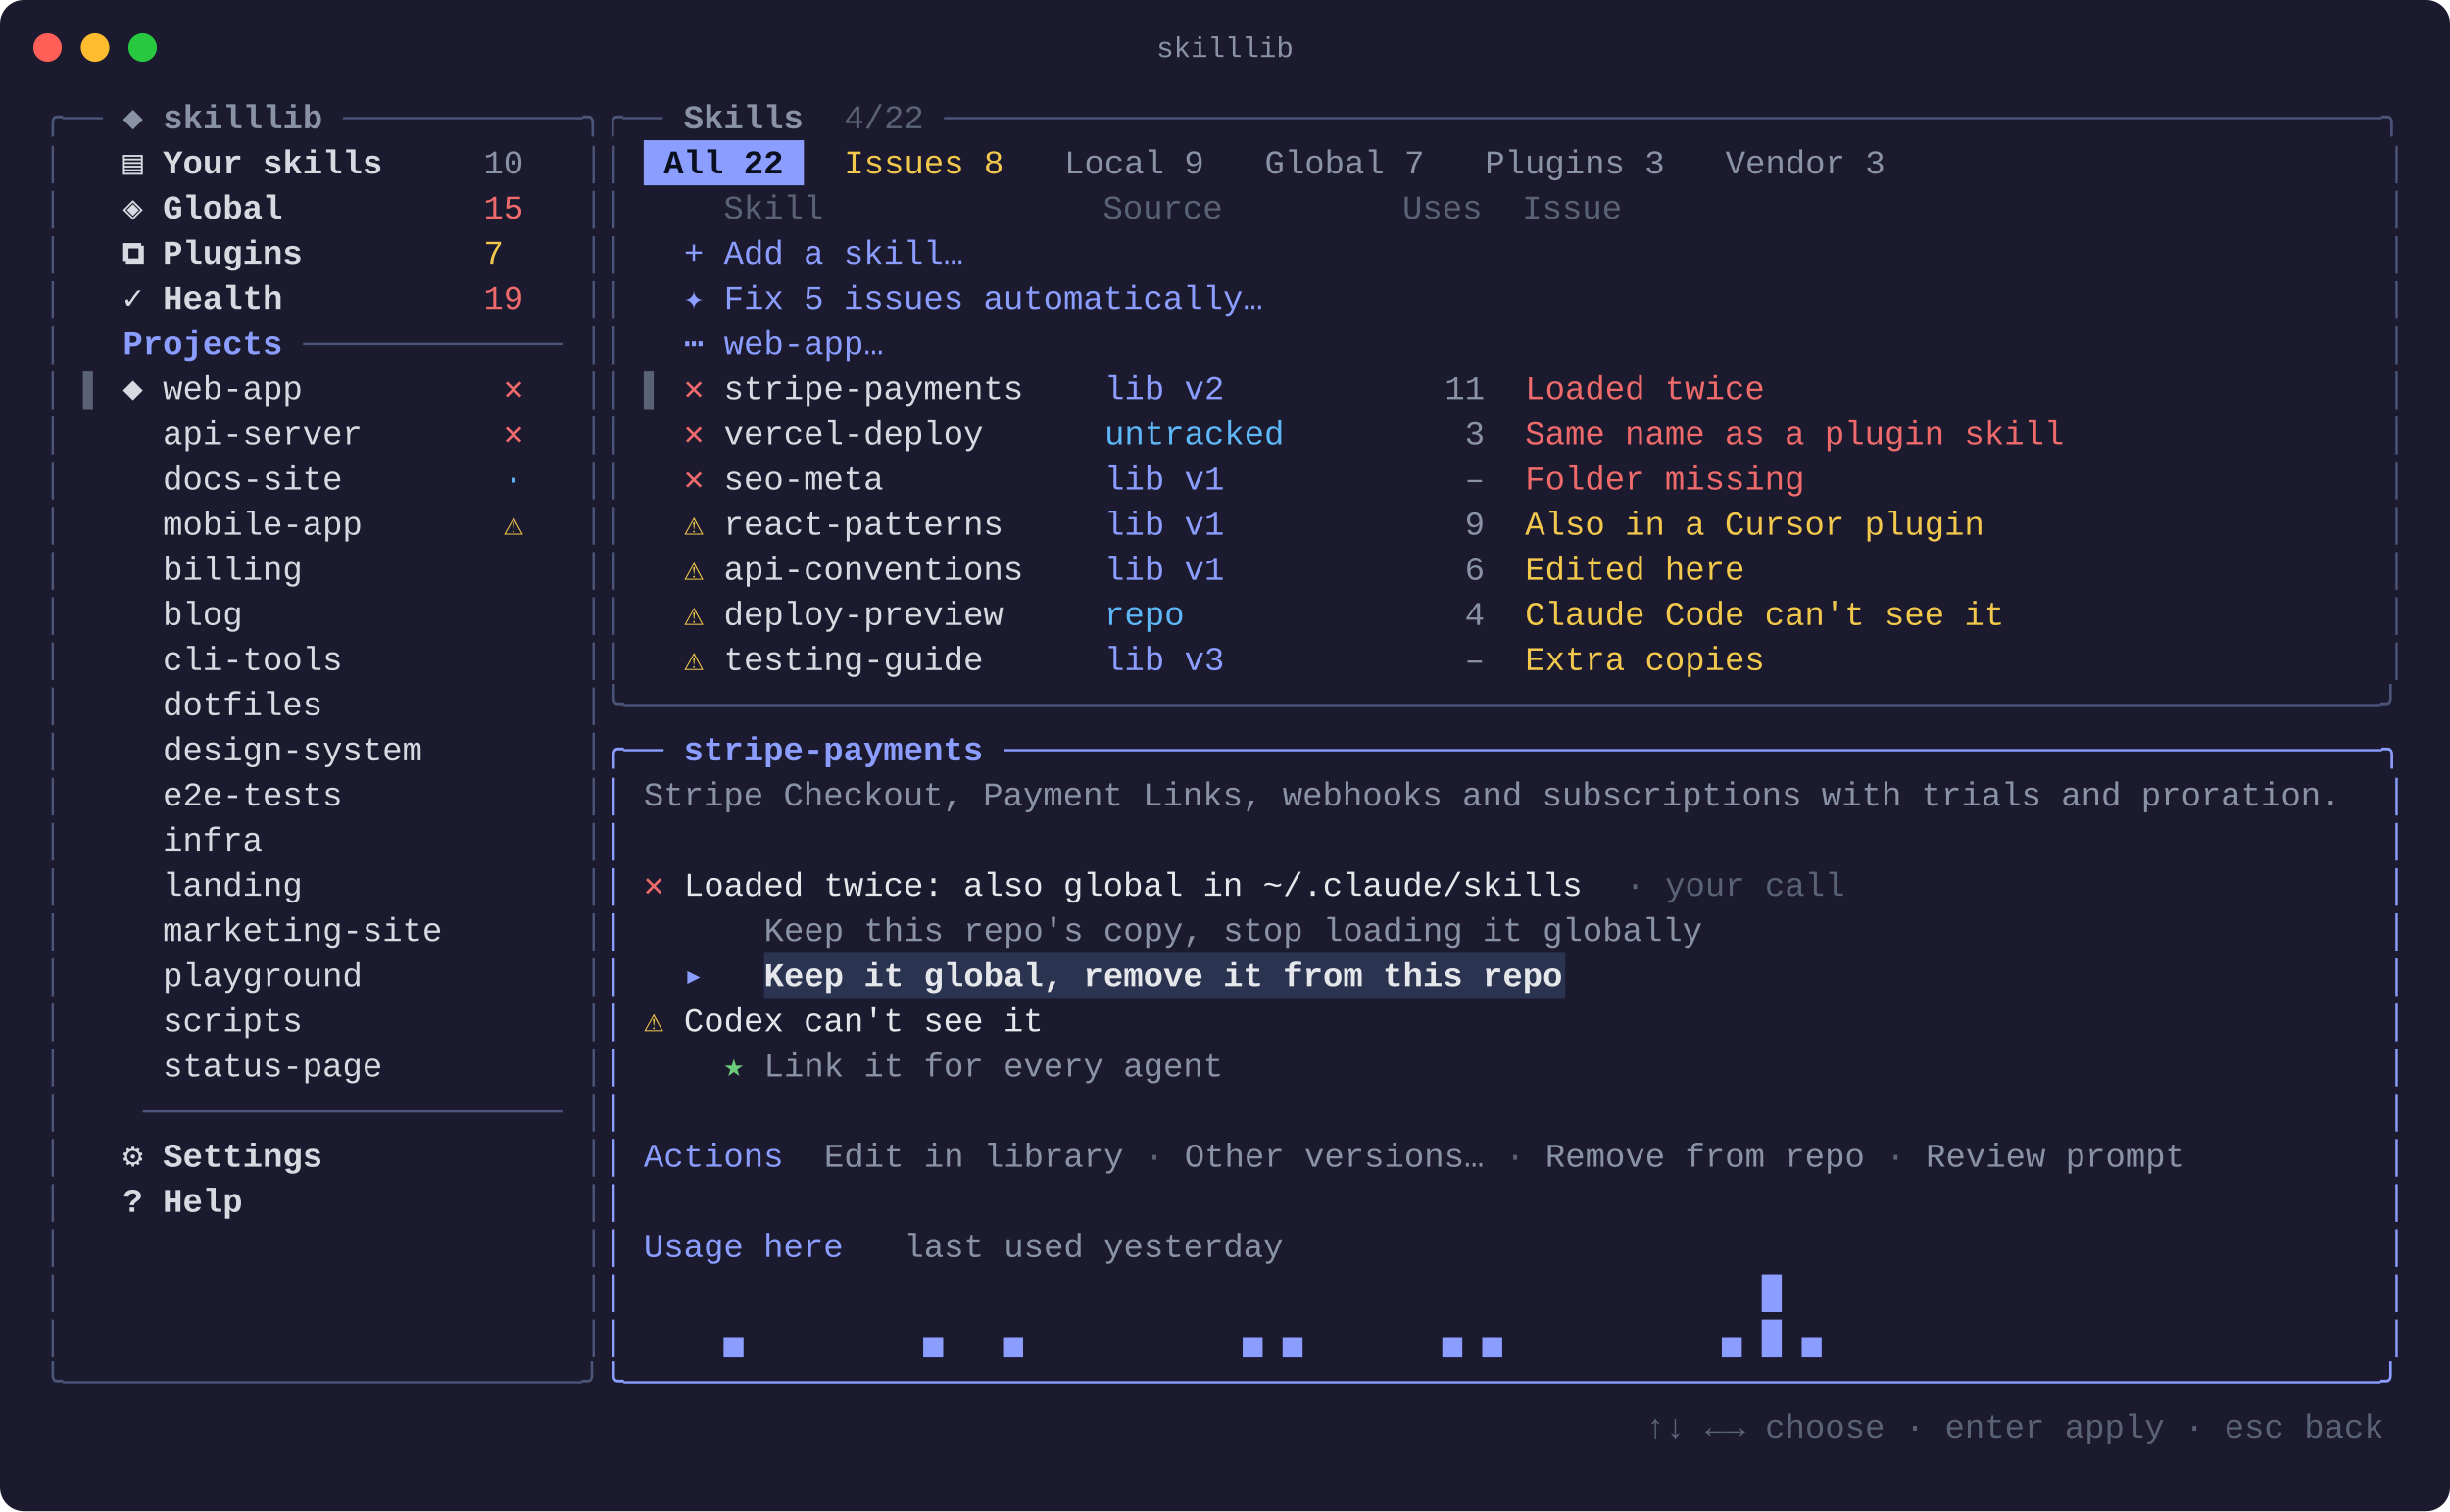
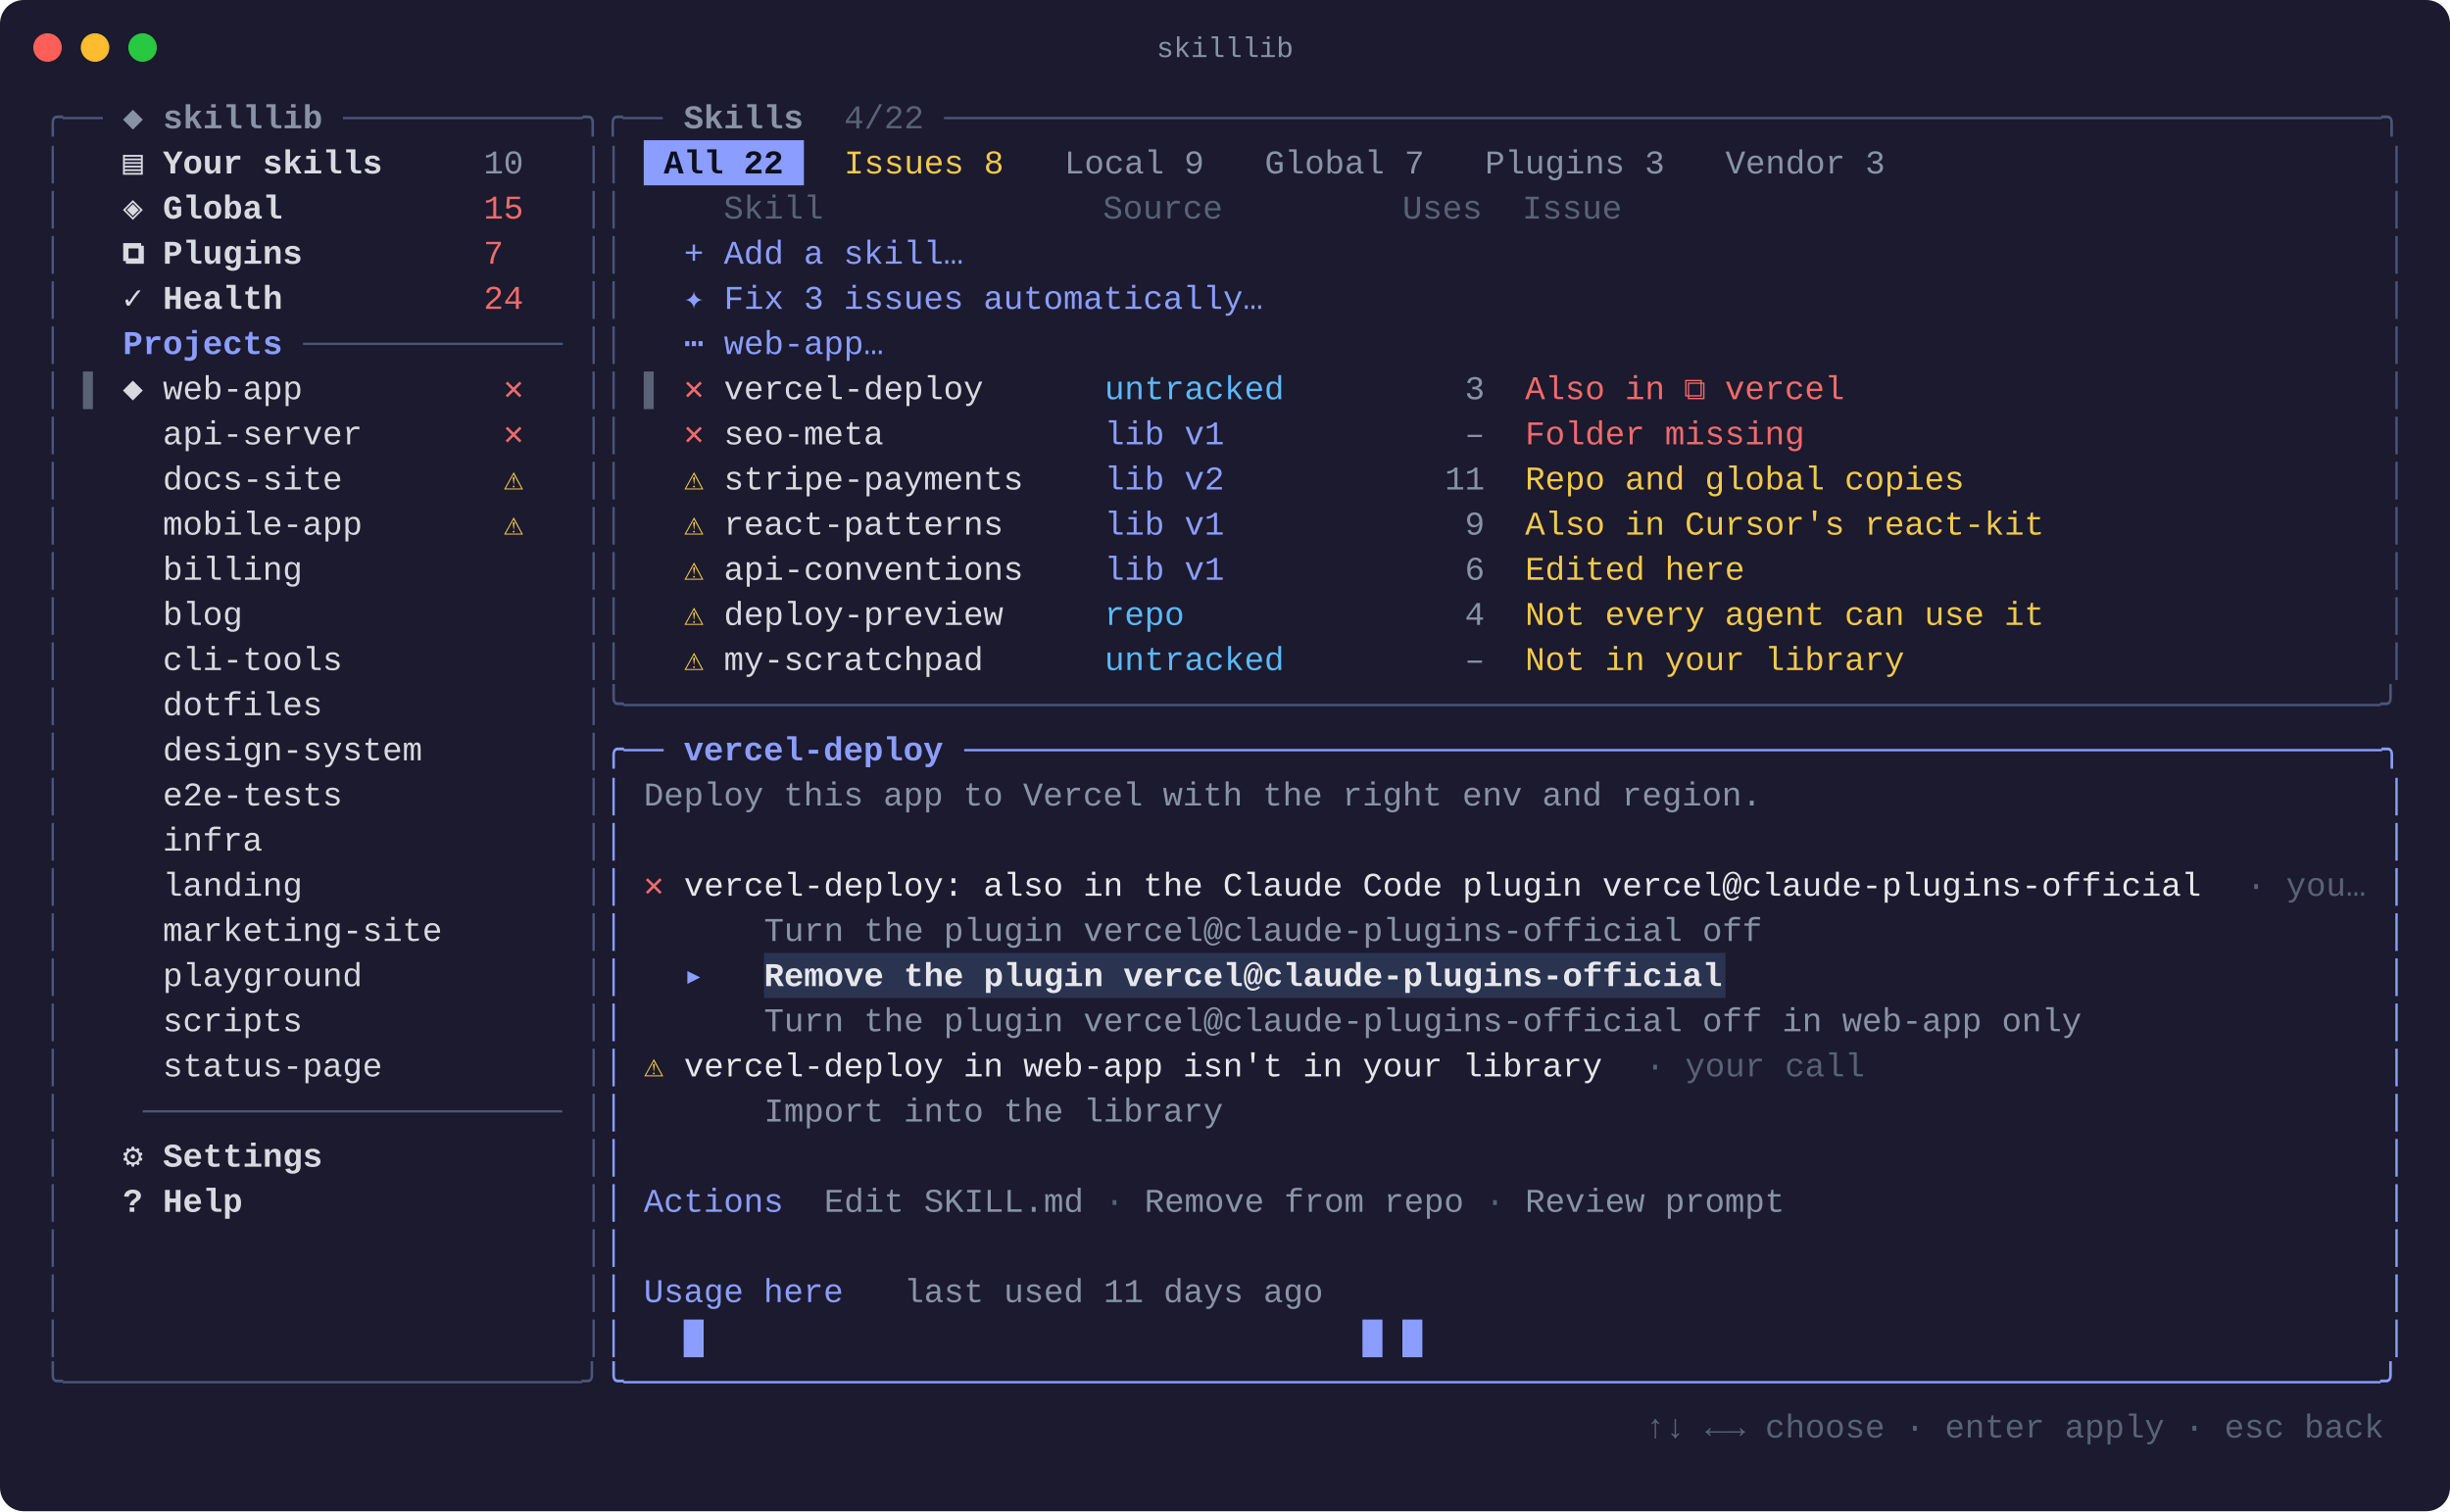
<svg xmlns="http://www.w3.org/2000/svg" width="1031" height="636" viewBox="0 0 1031 636" font-family="SFMono-Regular, Menlo, Consolas, 'Liberation Mono', monospace" font-size="14">
  <rect width="1031" height="636" rx="10" fill="#1b1a2e" />
  <circle cx="20" cy="20" r="6" fill="#ff5f57" />
  <circle cx="40" cy="20" r="6" fill="#febc2e" />
  <circle cx="60" cy="20" r="6" fill="#28c840" />
  <text x="515.5" y="24" fill="#8a93a6" font-size="12" text-anchor="middle">skilllib</text>
  <text x="18.0" y="54.0" fill="#4b5578" xml:space="preserve" textLength="25.3" lengthAdjust="spacingAndGlyphs">╭──</text>
  <text x="43.3" y="54.0" fill="#8a93a6" font-weight="bold" xml:space="preserve" textLength="101.2" lengthAdjust="spacingAndGlyphs"> ◆ skilllib </text>
  <text x="144.4" y="54.0" fill="#4b5578" xml:space="preserve" textLength="134.9" lengthAdjust="spacingAndGlyphs">────────────╮╭──</text>
  <text x="279.3" y="54.0" fill="#8a93a6" font-weight="bold" xml:space="preserve" textLength="67.4" lengthAdjust="spacingAndGlyphs"> Skills </text>
  <text x="346.8" y="54.0" fill="#5a6275" xml:space="preserve" textLength="50.6" lengthAdjust="spacingAndGlyphs"> 4/22 </text>
  <text x="397.3" y="54.0" fill="#4b5578" xml:space="preserve" textLength="615.4" lengthAdjust="spacingAndGlyphs">────────────────────────────────────────────────────────────────────────╮</text>
  <text x="18.0" y="73.0" fill="#4b5578" xml:space="preserve" textLength="8.4" lengthAdjust="spacingAndGlyphs">│</text>
  <text x="51.7" y="73.0" fill="#d7dae0" font-weight="bold" xml:space="preserve" textLength="151.7" lengthAdjust="spacingAndGlyphs">▤ Your skills     </text>
  <text x="203.5" y="73.0" fill="#8a93a6" xml:space="preserve" textLength="33.7" lengthAdjust="spacingAndGlyphs">10  </text>
  <text x="245.6" y="73.0" fill="#4b5578" xml:space="preserve" textLength="16.9" lengthAdjust="spacingAndGlyphs">││</text>
  <rect x="270.9" y="59.0" width="67.4" height="19" fill="#8b9dff" />
  <text x="270.9" y="73.0" fill="#0b1020" font-weight="bold" xml:space="preserve" textLength="67.4" lengthAdjust="spacingAndGlyphs"> All 22 </text>
  <text x="346.8" y="73.0" fill="#f2c94c" xml:space="preserve" textLength="84.3" lengthAdjust="spacingAndGlyphs"> Issues 8 </text>
  <text x="439.5" y="73.0" fill="#8a93a6" xml:space="preserve" textLength="75.9" lengthAdjust="spacingAndGlyphs"> Local 9 </text>
  <text x="523.8" y="73.0" fill="#8a93a6" xml:space="preserve" textLength="84.3" lengthAdjust="spacingAndGlyphs"> Global 7 </text>
  <text x="616.5" y="73.0" fill="#8a93a6" xml:space="preserve" textLength="92.7" lengthAdjust="spacingAndGlyphs"> Plugins 3 </text>
  <text x="717.7" y="73.0" fill="#8a93a6" xml:space="preserve" textLength="84.3" lengthAdjust="spacingAndGlyphs"> Vendor 3 </text>
  <text x="1004.3" y="73.0" fill="#4b5578" xml:space="preserve" textLength="8.4" lengthAdjust="spacingAndGlyphs">│</text>
  <text x="18.0" y="92.0" fill="#4b5578" xml:space="preserve" textLength="8.4" lengthAdjust="spacingAndGlyphs">│</text>
  <text x="51.7" y="92.0" fill="#d7dae0" font-weight="bold" xml:space="preserve" textLength="151.7" lengthAdjust="spacingAndGlyphs">◈ Global          </text>
  <text x="203.5" y="92.0" fill="#ef6b6b" xml:space="preserve" textLength="33.7" lengthAdjust="spacingAndGlyphs">15  </text>
  <text x="245.6" y="92.0" fill="#4b5578" xml:space="preserve" textLength="16.9" lengthAdjust="spacingAndGlyphs">││</text>
  <text x="270.9" y="92.0" fill="#5a6275" xml:space="preserve" textLength="725.0" lengthAdjust="spacingAndGlyphs">    Skill              Source         Uses  Issue                                     </text>
  <text x="1004.3" y="92.0" fill="#4b5578" xml:space="preserve" textLength="8.4" lengthAdjust="spacingAndGlyphs">│</text>
  <text x="18.0" y="111.0" fill="#4b5578" xml:space="preserve" textLength="8.4" lengthAdjust="spacingAndGlyphs">│</text>
  <text x="51.7" y="111.0" fill="#d7dae0" font-weight="bold" xml:space="preserve" textLength="151.7" lengthAdjust="spacingAndGlyphs">⧉ Plugins         </text>
-   <text x="203.5" y="111.0" fill="#f2c94c" xml:space="preserve" textLength="33.7" lengthAdjust="spacingAndGlyphs">7   </text>
+   <text x="203.5" y="111.0" fill="#ef6b6b" xml:space="preserve" textLength="33.7" lengthAdjust="spacingAndGlyphs">7   </text>
  <text x="245.6" y="111.0" fill="#4b5578" xml:space="preserve" textLength="16.9" lengthAdjust="spacingAndGlyphs">││</text>
  <text x="287.8" y="111.0" fill="#8b9dff" xml:space="preserve" textLength="708.1" lengthAdjust="spacingAndGlyphs">+ Add a skill…                                                                      </text>
  <text x="1004.3" y="111.0" fill="#4b5578" xml:space="preserve" textLength="8.4" lengthAdjust="spacingAndGlyphs">│</text>
  <text x="18.0" y="130.0" fill="#4b5578" xml:space="preserve" textLength="8.4" lengthAdjust="spacingAndGlyphs">│</text>
  <text x="51.7" y="130.0" fill="#d7dae0" font-weight="bold" xml:space="preserve" textLength="151.7" lengthAdjust="spacingAndGlyphs">✓ Health          </text>
-   <text x="203.5" y="130.0" fill="#ef6b6b" xml:space="preserve" textLength="33.7" lengthAdjust="spacingAndGlyphs">19  </text>
+   <text x="203.5" y="130.0" fill="#ef6b6b" xml:space="preserve" textLength="33.7" lengthAdjust="spacingAndGlyphs">24  </text>
  <text x="245.6" y="130.0" fill="#4b5578" xml:space="preserve" textLength="16.9" lengthAdjust="spacingAndGlyphs">││</text>
-   <text x="287.8" y="130.0" fill="#8b9dff" xml:space="preserve" textLength="708.1" lengthAdjust="spacingAndGlyphs">✦ Fix 5 issues automatically…                                                       </text>
+   <text x="287.8" y="130.0" fill="#8b9dff" xml:space="preserve" textLength="708.1" lengthAdjust="spacingAndGlyphs">✦ Fix 3 issues automatically…                                                       </text>
  <text x="1004.3" y="130.0" fill="#4b5578" xml:space="preserve" textLength="8.4" lengthAdjust="spacingAndGlyphs">│</text>
  <text x="18.0" y="149.0" fill="#4b5578" xml:space="preserve" textLength="8.4" lengthAdjust="spacingAndGlyphs">│</text>
  <text x="34.9" y="149.0" fill="#8b9dff" font-weight="bold" xml:space="preserve" textLength="92.7" lengthAdjust="spacingAndGlyphs">  Projects </text>
  <text x="127.6" y="149.0" fill="#4b5578" xml:space="preserve" textLength="109.6" lengthAdjust="spacingAndGlyphs">─────────────</text>
  <text x="245.6" y="149.0" fill="#4b5578" xml:space="preserve" textLength="16.9" lengthAdjust="spacingAndGlyphs">││</text>
  <text x="287.8" y="149.0" fill="#8b9dff" xml:space="preserve" textLength="708.1" lengthAdjust="spacingAndGlyphs">⋯ web-app…                                                                          </text>
  <text x="1004.3" y="149.0" fill="#4b5578" xml:space="preserve" textLength="8.4" lengthAdjust="spacingAndGlyphs">│</text>
  <text x="18.0" y="168.0" fill="#4b5578" xml:space="preserve" textLength="8.4" lengthAdjust="spacingAndGlyphs">│</text>
  <text x="34.9" y="168.0" fill="#5a6275" xml:space="preserve" textLength="16.9" lengthAdjust="spacingAndGlyphs">▌ </text>
  <text x="51.7" y="168.0" fill="#d7dae0" xml:space="preserve" textLength="160.2" lengthAdjust="spacingAndGlyphs">◆ web-app          </text>
  <text x="211.9" y="168.0" fill="#ef6b6b" xml:space="preserve" textLength="25.3" lengthAdjust="spacingAndGlyphs">✕  </text>
  <text x="245.6" y="168.0" fill="#4b5578" xml:space="preserve" textLength="16.9" lengthAdjust="spacingAndGlyphs">││</text>
  <text x="270.9" y="168.0" fill="#5a6275" xml:space="preserve" textLength="16.9" lengthAdjust="spacingAndGlyphs">▌ </text>
  <text x="287.8" y="168.0" fill="#ef6b6b" xml:space="preserve" textLength="16.9" lengthAdjust="spacingAndGlyphs">✕ </text>
-   <text x="304.6" y="168.0" fill="#d7dae0" xml:space="preserve" textLength="160.2" lengthAdjust="spacingAndGlyphs">stripe-payments    </text>
-   <text x="464.8" y="168.0" fill="#8b9dff" xml:space="preserve" textLength="118.0" lengthAdjust="spacingAndGlyphs">lib v2        </text>
-   <text x="582.8" y="168.0" fill="#8a93a6" xml:space="preserve" textLength="50.6" lengthAdjust="spacingAndGlyphs">   11 </text>
-   <text x="633.4" y="168.0" fill="#ef6b6b" xml:space="preserve" textLength="362.5" lengthAdjust="spacingAndGlyphs"> Loaded twice                              </text>
+   <text x="304.6" y="168.0" fill="#d7dae0" xml:space="preserve" textLength="160.2" lengthAdjust="spacingAndGlyphs">vercel-deploy      </text>
+   <text x="464.8" y="168.0" fill="#5eb8f7" xml:space="preserve" textLength="118.0" lengthAdjust="spacingAndGlyphs">untracked     </text>
+   <text x="582.8" y="168.0" fill="#8a93a6" xml:space="preserve" textLength="50.6" lengthAdjust="spacingAndGlyphs">    3 </text>
+   <text x="633.4" y="168.0" fill="#ef6b6b" xml:space="preserve" textLength="362.5" lengthAdjust="spacingAndGlyphs"> Also in ⧉ vercel                          </text>
  <text x="1004.3" y="168.0" fill="#4b5578" xml:space="preserve" textLength="8.4" lengthAdjust="spacingAndGlyphs">│</text>
  <text x="18.0" y="187.0" fill="#4b5578" xml:space="preserve" textLength="8.4" lengthAdjust="spacingAndGlyphs">│</text>
  <text x="51.7" y="187.0" fill="#d7dae0" xml:space="preserve" textLength="160.2" lengthAdjust="spacingAndGlyphs">  api-server       </text>
  <text x="211.9" y="187.0" fill="#ef6b6b" xml:space="preserve" textLength="25.3" lengthAdjust="spacingAndGlyphs">✕  </text>
  <text x="245.6" y="187.0" fill="#4b5578" xml:space="preserve" textLength="16.9" lengthAdjust="spacingAndGlyphs">││</text>
  <text x="287.8" y="187.0" fill="#ef6b6b" xml:space="preserve" textLength="16.9" lengthAdjust="spacingAndGlyphs">✕ </text>
-   <text x="304.6" y="187.0" fill="#d7dae0" xml:space="preserve" textLength="160.2" lengthAdjust="spacingAndGlyphs">vercel-deploy      </text>
-   <text x="464.8" y="187.0" fill="#5eb8f7" xml:space="preserve" textLength="118.0" lengthAdjust="spacingAndGlyphs">untracked     </text>
-   <text x="582.8" y="187.0" fill="#8a93a6" xml:space="preserve" textLength="50.6" lengthAdjust="spacingAndGlyphs">    3 </text>
-   <text x="633.4" y="187.0" fill="#ef6b6b" xml:space="preserve" textLength="362.5" lengthAdjust="spacingAndGlyphs"> Same name as a plugin skill               </text>
+   <text x="304.6" y="187.0" fill="#d7dae0" xml:space="preserve" textLength="160.2" lengthAdjust="spacingAndGlyphs">seo-meta           </text>
+   <text x="464.8" y="187.0" fill="#8b9dff" xml:space="preserve" textLength="118.0" lengthAdjust="spacingAndGlyphs">lib v1        </text>
+   <text x="582.8" y="187.0" fill="#8a93a6" xml:space="preserve" textLength="50.6" lengthAdjust="spacingAndGlyphs">    – </text>
+   <text x="633.4" y="187.0" fill="#ef6b6b" xml:space="preserve" textLength="362.5" lengthAdjust="spacingAndGlyphs"> Folder missing                            </text>
  <text x="1004.3" y="187.0" fill="#4b5578" xml:space="preserve" textLength="8.4" lengthAdjust="spacingAndGlyphs">│</text>
  <text x="18.0" y="206.0" fill="#4b5578" xml:space="preserve" textLength="8.4" lengthAdjust="spacingAndGlyphs">│</text>
  <text x="51.7" y="206.0" fill="#d7dae0" xml:space="preserve" textLength="160.2" lengthAdjust="spacingAndGlyphs">  docs-site        </text>
-   <text x="211.9" y="206.0" fill="#5eb8f7" xml:space="preserve" textLength="25.3" lengthAdjust="spacingAndGlyphs">·  </text>
+   <text x="211.9" y="206.0" fill="#f2c94c" xml:space="preserve" textLength="25.3" lengthAdjust="spacingAndGlyphs">⚠  </text>
  <text x="245.6" y="206.0" fill="#4b5578" xml:space="preserve" textLength="16.9" lengthAdjust="spacingAndGlyphs">││</text>
-   <text x="287.8" y="206.0" fill="#ef6b6b" xml:space="preserve" textLength="16.9" lengthAdjust="spacingAndGlyphs">✕ </text>
-   <text x="304.6" y="206.0" fill="#d7dae0" xml:space="preserve" textLength="160.2" lengthAdjust="spacingAndGlyphs">seo-meta           </text>
-   <text x="464.8" y="206.0" fill="#8b9dff" xml:space="preserve" textLength="118.0" lengthAdjust="spacingAndGlyphs">lib v1        </text>
-   <text x="582.8" y="206.0" fill="#8a93a6" xml:space="preserve" textLength="50.6" lengthAdjust="spacingAndGlyphs">    – </text>
-   <text x="633.4" y="206.0" fill="#ef6b6b" xml:space="preserve" textLength="362.5" lengthAdjust="spacingAndGlyphs"> Folder missing                            </text>
+   <text x="287.8" y="206.0" fill="#f2c94c" xml:space="preserve" textLength="16.9" lengthAdjust="spacingAndGlyphs">⚠ </text>
+   <text x="304.6" y="206.0" fill="#d7dae0" xml:space="preserve" textLength="160.2" lengthAdjust="spacingAndGlyphs">stripe-payments    </text>
+   <text x="464.8" y="206.0" fill="#8b9dff" xml:space="preserve" textLength="118.0" lengthAdjust="spacingAndGlyphs">lib v2        </text>
+   <text x="582.8" y="206.0" fill="#8a93a6" xml:space="preserve" textLength="50.6" lengthAdjust="spacingAndGlyphs">   11 </text>
+   <text x="633.4" y="206.0" fill="#f2c94c" xml:space="preserve" textLength="362.5" lengthAdjust="spacingAndGlyphs"> Repo and global copies                    </text>
  <text x="1004.3" y="206.0" fill="#4b5578" xml:space="preserve" textLength="8.4" lengthAdjust="spacingAndGlyphs">│</text>
  <text x="18.0" y="225.0" fill="#4b5578" xml:space="preserve" textLength="8.4" lengthAdjust="spacingAndGlyphs">│</text>
  <text x="51.7" y="225.0" fill="#d7dae0" xml:space="preserve" textLength="160.2" lengthAdjust="spacingAndGlyphs">  mobile-app       </text>
  <text x="211.9" y="225.0" fill="#f2c94c" xml:space="preserve" textLength="25.3" lengthAdjust="spacingAndGlyphs">⚠  </text>
  <text x="245.6" y="225.0" fill="#4b5578" xml:space="preserve" textLength="16.9" lengthAdjust="spacingAndGlyphs">││</text>
  <text x="287.8" y="225.0" fill="#f2c94c" xml:space="preserve" textLength="16.9" lengthAdjust="spacingAndGlyphs">⚠ </text>
  <text x="304.6" y="225.0" fill="#d7dae0" xml:space="preserve" textLength="160.2" lengthAdjust="spacingAndGlyphs">react-patterns     </text>
  <text x="464.8" y="225.0" fill="#8b9dff" xml:space="preserve" textLength="118.0" lengthAdjust="spacingAndGlyphs">lib v1        </text>
  <text x="582.8" y="225.0" fill="#8a93a6" xml:space="preserve" textLength="50.6" lengthAdjust="spacingAndGlyphs">    9 </text>
-   <text x="633.4" y="225.0" fill="#f2c94c" xml:space="preserve" textLength="362.5" lengthAdjust="spacingAndGlyphs"> Also in a Cursor plugin                   </text>
+   <text x="633.4" y="225.0" fill="#f2c94c" xml:space="preserve" textLength="362.5" lengthAdjust="spacingAndGlyphs"> Also in Cursor's react-kit                </text>
  <text x="1004.3" y="225.0" fill="#4b5578" xml:space="preserve" textLength="8.4" lengthAdjust="spacingAndGlyphs">│</text>
  <text x="18.0" y="244.0" fill="#4b5578" xml:space="preserve" textLength="8.4" lengthAdjust="spacingAndGlyphs">│</text>
  <text x="51.7" y="244.0" fill="#d7dae0" xml:space="preserve" textLength="193.9" lengthAdjust="spacingAndGlyphs">  billing              </text>
  <text x="245.6" y="244.0" fill="#4b5578" xml:space="preserve" textLength="16.9" lengthAdjust="spacingAndGlyphs">││</text>
  <text x="287.8" y="244.0" fill="#f2c94c" xml:space="preserve" textLength="16.9" lengthAdjust="spacingAndGlyphs">⚠ </text>
  <text x="304.6" y="244.0" fill="#d7dae0" xml:space="preserve" textLength="160.2" lengthAdjust="spacingAndGlyphs">api-conventions    </text>
  <text x="464.8" y="244.0" fill="#8b9dff" xml:space="preserve" textLength="118.0" lengthAdjust="spacingAndGlyphs">lib v1        </text>
  <text x="582.8" y="244.0" fill="#8a93a6" xml:space="preserve" textLength="50.6" lengthAdjust="spacingAndGlyphs">    6 </text>
  <text x="633.4" y="244.0" fill="#f2c94c" xml:space="preserve" textLength="362.5" lengthAdjust="spacingAndGlyphs"> Edited here                               </text>
  <text x="1004.3" y="244.0" fill="#4b5578" xml:space="preserve" textLength="8.4" lengthAdjust="spacingAndGlyphs">│</text>
  <text x="18.0" y="263.0" fill="#4b5578" xml:space="preserve" textLength="8.4" lengthAdjust="spacingAndGlyphs">│</text>
  <text x="51.7" y="263.0" fill="#d7dae0" xml:space="preserve" textLength="193.9" lengthAdjust="spacingAndGlyphs">  blog                 </text>
  <text x="245.6" y="263.0" fill="#4b5578" xml:space="preserve" textLength="16.9" lengthAdjust="spacingAndGlyphs">││</text>
  <text x="287.8" y="263.0" fill="#f2c94c" xml:space="preserve" textLength="16.9" lengthAdjust="spacingAndGlyphs">⚠ </text>
  <text x="304.6" y="263.0" fill="#d7dae0" xml:space="preserve" textLength="160.2" lengthAdjust="spacingAndGlyphs">deploy-preview     </text>
  <text x="464.8" y="263.0" fill="#5eb8f7" xml:space="preserve" textLength="118.0" lengthAdjust="spacingAndGlyphs">repo          </text>
  <text x="582.8" y="263.0" fill="#8a93a6" xml:space="preserve" textLength="50.6" lengthAdjust="spacingAndGlyphs">    4 </text>
-   <text x="633.4" y="263.0" fill="#f2c94c" xml:space="preserve" textLength="362.5" lengthAdjust="spacingAndGlyphs"> Claude Code can't see it                  </text>
+   <text x="633.4" y="263.0" fill="#f2c94c" xml:space="preserve" textLength="362.5" lengthAdjust="spacingAndGlyphs"> Not every agent can use it                </text>
  <text x="1004.3" y="263.0" fill="#4b5578" xml:space="preserve" textLength="8.4" lengthAdjust="spacingAndGlyphs">│</text>
  <text x="18.0" y="282.0" fill="#4b5578" xml:space="preserve" textLength="8.4" lengthAdjust="spacingAndGlyphs">│</text>
  <text x="51.7" y="282.0" fill="#d7dae0" xml:space="preserve" textLength="193.9" lengthAdjust="spacingAndGlyphs">  cli-tools            </text>
  <text x="245.6" y="282.0" fill="#4b5578" xml:space="preserve" textLength="16.9" lengthAdjust="spacingAndGlyphs">││</text>
  <text x="287.8" y="282.0" fill="#f2c94c" xml:space="preserve" textLength="16.9" lengthAdjust="spacingAndGlyphs">⚠ </text>
-   <text x="304.6" y="282.0" fill="#d7dae0" xml:space="preserve" textLength="160.2" lengthAdjust="spacingAndGlyphs">testing-guide      </text>
-   <text x="464.8" y="282.0" fill="#8b9dff" xml:space="preserve" textLength="118.0" lengthAdjust="spacingAndGlyphs">lib v3        </text>
+   <text x="304.6" y="282.0" fill="#d7dae0" xml:space="preserve" textLength="160.2" lengthAdjust="spacingAndGlyphs">my-scratchpad      </text>
+   <text x="464.8" y="282.0" fill="#5eb8f7" xml:space="preserve" textLength="118.0" lengthAdjust="spacingAndGlyphs">untracked     </text>
  <text x="582.8" y="282.0" fill="#8a93a6" xml:space="preserve" textLength="50.6" lengthAdjust="spacingAndGlyphs">    – </text>
-   <text x="633.4" y="282.0" fill="#f2c94c" xml:space="preserve" textLength="362.5" lengthAdjust="spacingAndGlyphs"> Extra copies                              </text>
+   <text x="633.4" y="282.0" fill="#f2c94c" xml:space="preserve" textLength="362.5" lengthAdjust="spacingAndGlyphs"> Not in your library                       </text>
  <text x="1004.3" y="282.0" fill="#4b5578" xml:space="preserve" textLength="8.4" lengthAdjust="spacingAndGlyphs">│</text>
  <text x="18.0" y="301.0" fill="#4b5578" xml:space="preserve" textLength="8.4" lengthAdjust="spacingAndGlyphs">│</text>
  <text x="51.7" y="301.0" fill="#d7dae0" xml:space="preserve" textLength="193.9" lengthAdjust="spacingAndGlyphs">  dotfiles             </text>
  <text x="245.6" y="301.0" fill="#4b5578" xml:space="preserve" textLength="767.1" lengthAdjust="spacingAndGlyphs">│╰────────────────────────────────────────────────────────────────────────────────────────╯</text>
  <text x="18.0" y="320.0" fill="#4b5578" xml:space="preserve" textLength="8.4" lengthAdjust="spacingAndGlyphs">│</text>
  <text x="51.7" y="320.0" fill="#d7dae0" xml:space="preserve" textLength="193.9" lengthAdjust="spacingAndGlyphs">  design-system        </text>
  <text x="245.6" y="320.0" fill="#4b5578" xml:space="preserve" textLength="8.4" lengthAdjust="spacingAndGlyphs">│</text>
  <text x="254.0" y="320.0" fill="#8b9dff" xml:space="preserve" textLength="25.3" lengthAdjust="spacingAndGlyphs">╭──</text>
-   <text x="279.3" y="320.0" fill="#8b9dff" font-weight="bold" xml:space="preserve" textLength="143.3" lengthAdjust="spacingAndGlyphs"> stripe-payments </text>
-   <text x="422.6" y="320.0" fill="#8b9dff" xml:space="preserve" textLength="590.1" lengthAdjust="spacingAndGlyphs">─────────────────────────────────────────────────────────────────────╮</text>
+   <text x="279.3" y="320.0" fill="#8b9dff" font-weight="bold" xml:space="preserve" textLength="126.4" lengthAdjust="spacingAndGlyphs"> vercel-deploy </text>
+   <text x="405.8" y="320.0" fill="#8b9dff" xml:space="preserve" textLength="607.0" lengthAdjust="spacingAndGlyphs">───────────────────────────────────────────────────────────────────────╮</text>
  <text x="18.0" y="339.0" fill="#4b5578" xml:space="preserve" textLength="8.4" lengthAdjust="spacingAndGlyphs">│</text>
  <text x="51.7" y="339.0" fill="#d7dae0" xml:space="preserve" textLength="193.9" lengthAdjust="spacingAndGlyphs">  e2e-tests            </text>
  <text x="245.6" y="339.0" fill="#4b5578" xml:space="preserve" textLength="8.4" lengthAdjust="spacingAndGlyphs">│</text>
  <text x="254.0" y="339.0" fill="#8b9dff" xml:space="preserve" textLength="8.4" lengthAdjust="spacingAndGlyphs">│</text>
-   <text x="270.9" y="339.0" fill="#8a93a6" xml:space="preserve" textLength="716.5" lengthAdjust="spacingAndGlyphs">Stripe Checkout, Payment Links, webhooks and subscriptions with trials and proration.</text>
+   <text x="270.9" y="339.0" fill="#8a93a6" xml:space="preserve" textLength="472.1" lengthAdjust="spacingAndGlyphs">Deploy this app to Vercel with the right env and region.</text>
  <text x="1004.3" y="339.0" fill="#8b9dff" xml:space="preserve" textLength="8.4" lengthAdjust="spacingAndGlyphs">│</text>
  <text x="18.0" y="358.0" fill="#4b5578" xml:space="preserve" textLength="8.4" lengthAdjust="spacingAndGlyphs">│</text>
  <text x="51.7" y="358.0" fill="#d7dae0" xml:space="preserve" textLength="193.9" lengthAdjust="spacingAndGlyphs">  infra                </text>
  <text x="245.6" y="358.0" fill="#4b5578" xml:space="preserve" textLength="8.4" lengthAdjust="spacingAndGlyphs">│</text>
  <text x="254.0" y="358.0" fill="#8b9dff" xml:space="preserve" textLength="8.4" lengthAdjust="spacingAndGlyphs">│</text>
  <text x="1004.3" y="358.0" fill="#8b9dff" xml:space="preserve" textLength="8.4" lengthAdjust="spacingAndGlyphs">│</text>
  <text x="18.0" y="377.0" fill="#4b5578" xml:space="preserve" textLength="8.4" lengthAdjust="spacingAndGlyphs">│</text>
  <text x="51.7" y="377.0" fill="#d7dae0" xml:space="preserve" textLength="193.9" lengthAdjust="spacingAndGlyphs">  landing              </text>
  <text x="245.6" y="377.0" fill="#4b5578" xml:space="preserve" textLength="8.4" lengthAdjust="spacingAndGlyphs">│</text>
  <text x="254.0" y="377.0" fill="#8b9dff" xml:space="preserve" textLength="8.4" lengthAdjust="spacingAndGlyphs">│</text>
  <text x="270.9" y="377.0" fill="#ef6b6b" xml:space="preserve" textLength="16.9" lengthAdjust="spacingAndGlyphs">✕ </text>
-   <text x="287.8" y="377.0" fill="#e5e7eb" xml:space="preserve" textLength="379.3" lengthAdjust="spacingAndGlyphs">Loaded twice: also global in ~/.claude/skills</text>
-   <text x="667.1" y="377.0" fill="#5a6275" xml:space="preserve" textLength="109.6" lengthAdjust="spacingAndGlyphs">  · your call</text>
+   <text x="287.8" y="377.0" fill="#e5e7eb" xml:space="preserve" textLength="640.7" lengthAdjust="spacingAndGlyphs">vercel-deploy: also in the Claude Code plugin vercel@claude-plugins-official</text>
+   <text x="928.4" y="377.0" fill="#5a6275" xml:space="preserve" textLength="67.4" lengthAdjust="spacingAndGlyphs">  · you…</text>
  <text x="1004.3" y="377.0" fill="#8b9dff" xml:space="preserve" textLength="8.4" lengthAdjust="spacingAndGlyphs">│</text>
  <text x="18.0" y="396.0" fill="#4b5578" xml:space="preserve" textLength="8.4" lengthAdjust="spacingAndGlyphs">│</text>
  <text x="51.7" y="396.0" fill="#d7dae0" xml:space="preserve" textLength="193.9" lengthAdjust="spacingAndGlyphs">  marketing-site       </text>
  <text x="245.6" y="396.0" fill="#4b5578" xml:space="preserve" textLength="8.4" lengthAdjust="spacingAndGlyphs">│</text>
  <text x="254.0" y="396.0" fill="#8b9dff" xml:space="preserve" textLength="8.4" lengthAdjust="spacingAndGlyphs">│</text>
-   <text x="321.5" y="396.0" fill="#8a93a6" xml:space="preserve" textLength="396.2" lengthAdjust="spacingAndGlyphs">Keep this repo's copy, stop loading it globally</text>
+   <text x="321.5" y="396.0" fill="#8a93a6" xml:space="preserve" textLength="421.5" lengthAdjust="spacingAndGlyphs">Turn the plugin vercel@claude-plugins-official off</text>
  <text x="1004.3" y="396.0" fill="#8b9dff" xml:space="preserve" textLength="8.4" lengthAdjust="spacingAndGlyphs">│</text>
  <text x="18.0" y="415.0" fill="#4b5578" xml:space="preserve" textLength="8.4" lengthAdjust="spacingAndGlyphs">│</text>
  <text x="51.7" y="415.0" fill="#d7dae0" xml:space="preserve" textLength="193.9" lengthAdjust="spacingAndGlyphs">  playground           </text>
  <text x="245.6" y="415.0" fill="#4b5578" xml:space="preserve" textLength="8.4" lengthAdjust="spacingAndGlyphs">│</text>
  <text x="254.0" y="415.0" fill="#8b9dff" xml:space="preserve" textLength="8.4" lengthAdjust="spacingAndGlyphs">│</text>
  <text x="270.9" y="415.0" fill="#8b9dff" xml:space="preserve" textLength="33.7" lengthAdjust="spacingAndGlyphs">  ▸ </text>
-   <rect x="321.5" y="401.0" width="337.2" height="19" fill="#2a3350" />
-   <text x="321.5" y="415.0" fill="#e5e7eb" font-weight="bold" xml:space="preserve" textLength="337.2" lengthAdjust="spacingAndGlyphs">Keep it global, remove it from this repo</text>
+   <rect x="321.5" y="401.0" width="404.6" height="19" fill="#2a3350" />
+   <text x="321.5" y="415.0" fill="#e5e7eb" font-weight="bold" xml:space="preserve" textLength="404.6" lengthAdjust="spacingAndGlyphs">Remove the plugin vercel@claude-plugins-official</text>
  <text x="1004.3" y="415.0" fill="#8b9dff" xml:space="preserve" textLength="8.4" lengthAdjust="spacingAndGlyphs">│</text>
  <text x="18.0" y="434.0" fill="#4b5578" xml:space="preserve" textLength="8.4" lengthAdjust="spacingAndGlyphs">│</text>
  <text x="51.7" y="434.0" fill="#d7dae0" xml:space="preserve" textLength="193.9" lengthAdjust="spacingAndGlyphs">  scripts              </text>
  <text x="245.6" y="434.0" fill="#4b5578" xml:space="preserve" textLength="8.4" lengthAdjust="spacingAndGlyphs">│</text>
  <text x="254.0" y="434.0" fill="#8b9dff" xml:space="preserve" textLength="8.4" lengthAdjust="spacingAndGlyphs">│</text>
-   <text x="270.9" y="434.0" fill="#f2c94c" xml:space="preserve" textLength="16.9" lengthAdjust="spacingAndGlyphs">⚠ </text>
-   <text x="287.8" y="434.0" fill="#e5e7eb" xml:space="preserve" textLength="151.7" lengthAdjust="spacingAndGlyphs">Codex can't see it</text>
+   <text x="321.5" y="434.0" fill="#8a93a6" xml:space="preserve" textLength="556.4" lengthAdjust="spacingAndGlyphs">Turn the plugin vercel@claude-plugins-official off in web-app only</text>
  <text x="1004.3" y="434.0" fill="#8b9dff" xml:space="preserve" textLength="8.4" lengthAdjust="spacingAndGlyphs">│</text>
  <text x="18.0" y="453.0" fill="#4b5578" xml:space="preserve" textLength="8.4" lengthAdjust="spacingAndGlyphs">│</text>
  <text x="51.7" y="453.0" fill="#d7dae0" xml:space="preserve" textLength="193.9" lengthAdjust="spacingAndGlyphs">  status-page          </text>
  <text x="245.6" y="453.0" fill="#4b5578" xml:space="preserve" textLength="8.4" lengthAdjust="spacingAndGlyphs">│</text>
  <text x="254.0" y="453.0" fill="#8b9dff" xml:space="preserve" textLength="8.4" lengthAdjust="spacingAndGlyphs">│</text>
-   <text x="304.6" y="453.0" fill="#6bcb77" xml:space="preserve" textLength="16.9" lengthAdjust="spacingAndGlyphs">★ </text>
-   <text x="321.5" y="453.0" fill="#8a93a6" xml:space="preserve" textLength="193.9" lengthAdjust="spacingAndGlyphs">Link it for every agent</text>
+   <text x="270.9" y="453.0" fill="#f2c94c" xml:space="preserve" textLength="16.9" lengthAdjust="spacingAndGlyphs">⚠ </text>
+   <text x="287.8" y="453.0" fill="#e5e7eb" xml:space="preserve" textLength="387.8" lengthAdjust="spacingAndGlyphs">vercel-deploy in web-app isn't in your library</text>
+   <text x="675.5" y="453.0" fill="#5a6275" xml:space="preserve" textLength="109.6" lengthAdjust="spacingAndGlyphs">  · your call</text>
  <text x="1004.3" y="453.0" fill="#8b9dff" xml:space="preserve" textLength="8.4" lengthAdjust="spacingAndGlyphs">│</text>
  <text x="18.0" y="472.0" fill="#4b5578" xml:space="preserve" textLength="8.4" lengthAdjust="spacingAndGlyphs">│</text>
  <text x="60.1" y="472.0" fill="#4b5578" xml:space="preserve" textLength="177.0" lengthAdjust="spacingAndGlyphs">─────────────────────</text>
  <text x="245.6" y="472.0" fill="#4b5578" xml:space="preserve" textLength="8.4" lengthAdjust="spacingAndGlyphs">│</text>
  <text x="254.0" y="472.0" fill="#8b9dff" xml:space="preserve" textLength="8.4" lengthAdjust="spacingAndGlyphs">│</text>
+   <text x="321.5" y="472.0" fill="#8a93a6" xml:space="preserve" textLength="193.9" lengthAdjust="spacingAndGlyphs">Import into the library</text>
  <text x="1004.3" y="472.0" fill="#8b9dff" xml:space="preserve" textLength="8.4" lengthAdjust="spacingAndGlyphs">│</text>
  <text x="18.0" y="491.0" fill="#4b5578" xml:space="preserve" textLength="8.4" lengthAdjust="spacingAndGlyphs">│</text>
  <text x="51.7" y="491.0" fill="#d7dae0" font-weight="bold" xml:space="preserve" textLength="185.5" lengthAdjust="spacingAndGlyphs">⚙ Settings            </text>
  <text x="245.6" y="491.0" fill="#4b5578" xml:space="preserve" textLength="8.4" lengthAdjust="spacingAndGlyphs">│</text>
  <text x="254.0" y="491.0" fill="#8b9dff" xml:space="preserve" textLength="8.4" lengthAdjust="spacingAndGlyphs">│</text>
-   <text x="270.9" y="491.0" fill="#8b9dff" xml:space="preserve" textLength="75.9" lengthAdjust="spacingAndGlyphs">Actions  </text>
-   <text x="346.8" y="491.0" fill="#8a93a6" xml:space="preserve" textLength="126.4" lengthAdjust="spacingAndGlyphs">Edit in library</text>
-   <text x="473.2" y="491.0" fill="#5a6275" xml:space="preserve" textLength="25.3" lengthAdjust="spacingAndGlyphs"> · </text>
-   <text x="498.5" y="491.0" fill="#8a93a6" xml:space="preserve" textLength="126.4" lengthAdjust="spacingAndGlyphs">Other versions…</text>
-   <text x="625.0" y="491.0" fill="#5a6275" xml:space="preserve" textLength="25.3" lengthAdjust="spacingAndGlyphs"> · </text>
-   <text x="650.3" y="491.0" fill="#8a93a6" xml:space="preserve" textLength="134.9" lengthAdjust="spacingAndGlyphs">Remove from repo</text>
-   <text x="785.1" y="491.0" fill="#5a6275" xml:space="preserve" textLength="25.3" lengthAdjust="spacingAndGlyphs"> · </text>
-   <text x="810.4" y="491.0" fill="#8a93a6" xml:space="preserve" textLength="109.6" lengthAdjust="spacingAndGlyphs">Review prompt</text>
  <text x="1004.3" y="491.0" fill="#8b9dff" xml:space="preserve" textLength="8.4" lengthAdjust="spacingAndGlyphs">│</text>
  <text x="18.0" y="510.0" fill="#4b5578" xml:space="preserve" textLength="8.4" lengthAdjust="spacingAndGlyphs">│</text>
  <text x="51.7" y="510.0" fill="#d7dae0" font-weight="bold" xml:space="preserve" textLength="185.5" lengthAdjust="spacingAndGlyphs">? Help                </text>
  <text x="245.6" y="510.0" fill="#4b5578" xml:space="preserve" textLength="8.4" lengthAdjust="spacingAndGlyphs">│</text>
  <text x="254.0" y="510.0" fill="#8b9dff" xml:space="preserve" textLength="8.4" lengthAdjust="spacingAndGlyphs">│</text>
+   <text x="270.9" y="510.0" fill="#8b9dff" xml:space="preserve" textLength="75.9" lengthAdjust="spacingAndGlyphs">Actions  </text>
+   <text x="346.8" y="510.0" fill="#8a93a6" xml:space="preserve" textLength="109.6" lengthAdjust="spacingAndGlyphs">Edit SKILL.md</text>
+   <text x="456.4" y="510.0" fill="#5a6275" xml:space="preserve" textLength="25.3" lengthAdjust="spacingAndGlyphs"> · </text>
+   <text x="481.6" y="510.0" fill="#8a93a6" xml:space="preserve" textLength="134.9" lengthAdjust="spacingAndGlyphs">Remove from repo</text>
+   <text x="616.5" y="510.0" fill="#5a6275" xml:space="preserve" textLength="25.3" lengthAdjust="spacingAndGlyphs"> · </text>
+   <text x="641.8" y="510.0" fill="#8a93a6" xml:space="preserve" textLength="109.6" lengthAdjust="spacingAndGlyphs">Review prompt</text>
  <text x="1004.3" y="510.0" fill="#8b9dff" xml:space="preserve" textLength="8.4" lengthAdjust="spacingAndGlyphs">│</text>
  <text x="18.0" y="529.0" fill="#4b5578" xml:space="preserve" textLength="8.4" lengthAdjust="spacingAndGlyphs">│</text>
  <text x="245.6" y="529.0" fill="#4b5578" xml:space="preserve" textLength="8.4" lengthAdjust="spacingAndGlyphs">│</text>
  <text x="254.0" y="529.0" fill="#8b9dff" xml:space="preserve" textLength="8.4" lengthAdjust="spacingAndGlyphs">│</text>
-   <text x="270.9" y="529.0" fill="#8b9dff" xml:space="preserve" textLength="84.3" lengthAdjust="spacingAndGlyphs">Usage here</text>
-   <text x="355.2" y="529.0" fill="#8a93a6" xml:space="preserve" textLength="185.5" lengthAdjust="spacingAndGlyphs">   last used yesterday</text>
  <text x="1004.3" y="529.0" fill="#8b9dff" xml:space="preserve" textLength="8.4" lengthAdjust="spacingAndGlyphs">│</text>
  <text x="18.0" y="548.0" fill="#4b5578" xml:space="preserve" textLength="8.4" lengthAdjust="spacingAndGlyphs">│</text>
  <text x="245.6" y="548.0" fill="#4b5578" xml:space="preserve" textLength="8.4" lengthAdjust="spacingAndGlyphs">│</text>
  <text x="254.0" y="548.0" fill="#8b9dff" xml:space="preserve" textLength="8.4" lengthAdjust="spacingAndGlyphs">│</text>
-   <text x="270.9" y="548.0" fill="#8b9dff" xml:space="preserve" textLength="522.7" lengthAdjust="spacingAndGlyphs">                                                        █     </text>
+   <text x="270.9" y="548.0" fill="#8b9dff" xml:space="preserve" textLength="84.3" lengthAdjust="spacingAndGlyphs">Usage here</text>
+   <text x="355.2" y="548.0" fill="#8a93a6" xml:space="preserve" textLength="202.3" lengthAdjust="spacingAndGlyphs">   last used 11 days ago</text>
  <text x="1004.3" y="548.0" fill="#8b9dff" xml:space="preserve" textLength="8.4" lengthAdjust="spacingAndGlyphs">│</text>
  <text x="18.0" y="567.0" fill="#4b5578" xml:space="preserve" textLength="8.4" lengthAdjust="spacingAndGlyphs">│</text>
  <text x="245.6" y="567.0" fill="#4b5578" xml:space="preserve" textLength="8.4" lengthAdjust="spacingAndGlyphs">│</text>
  <text x="254.0" y="567.0" fill="#8b9dff" xml:space="preserve" textLength="8.4" lengthAdjust="spacingAndGlyphs">│</text>
-   <text x="270.9" y="567.0" fill="#8b9dff" xml:space="preserve" textLength="522.7" lengthAdjust="spacingAndGlyphs">    ▄         ▄   ▄           ▄ ▄       ▄ ▄           ▄ █ ▄   </text>
+   <text x="270.9" y="567.0" fill="#8b9dff" xml:space="preserve" textLength="522.7" lengthAdjust="spacingAndGlyphs">  █                                 █ █                       </text>
  <text x="1004.3" y="567.0" fill="#8b9dff" xml:space="preserve" textLength="8.4" lengthAdjust="spacingAndGlyphs">│</text>
  <text x="18.0" y="586.0" fill="#4b5578" xml:space="preserve" textLength="236.0" lengthAdjust="spacingAndGlyphs">╰──────────────────────────╯</text>
  <text x="254.0" y="586.0" fill="#8b9dff" xml:space="preserve" textLength="758.7" lengthAdjust="spacingAndGlyphs">╰────────────────────────────────────────────────────────────────────────────────────────╯</text>
  <text x="692.4" y="605.0" fill="#5a6275" xml:space="preserve" textLength="320.3" lengthAdjust="spacingAndGlyphs">↑↓ ←→ choose · enter apply · esc back </text>
</svg>
